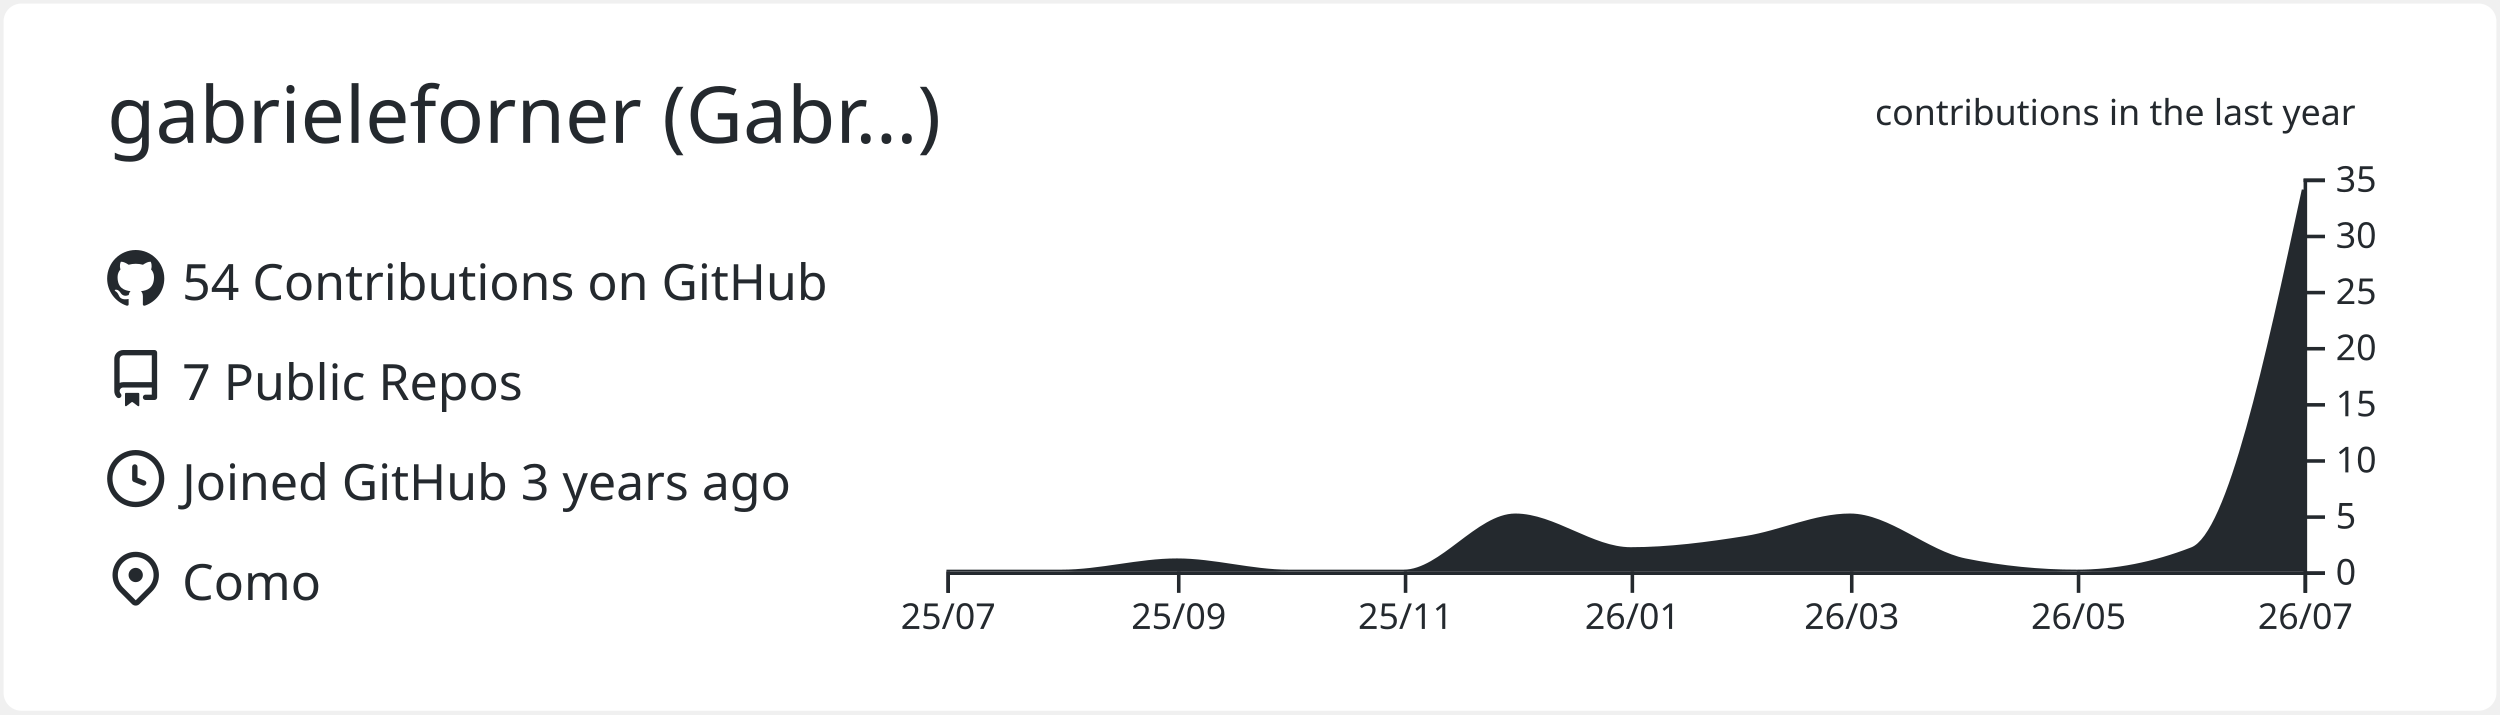
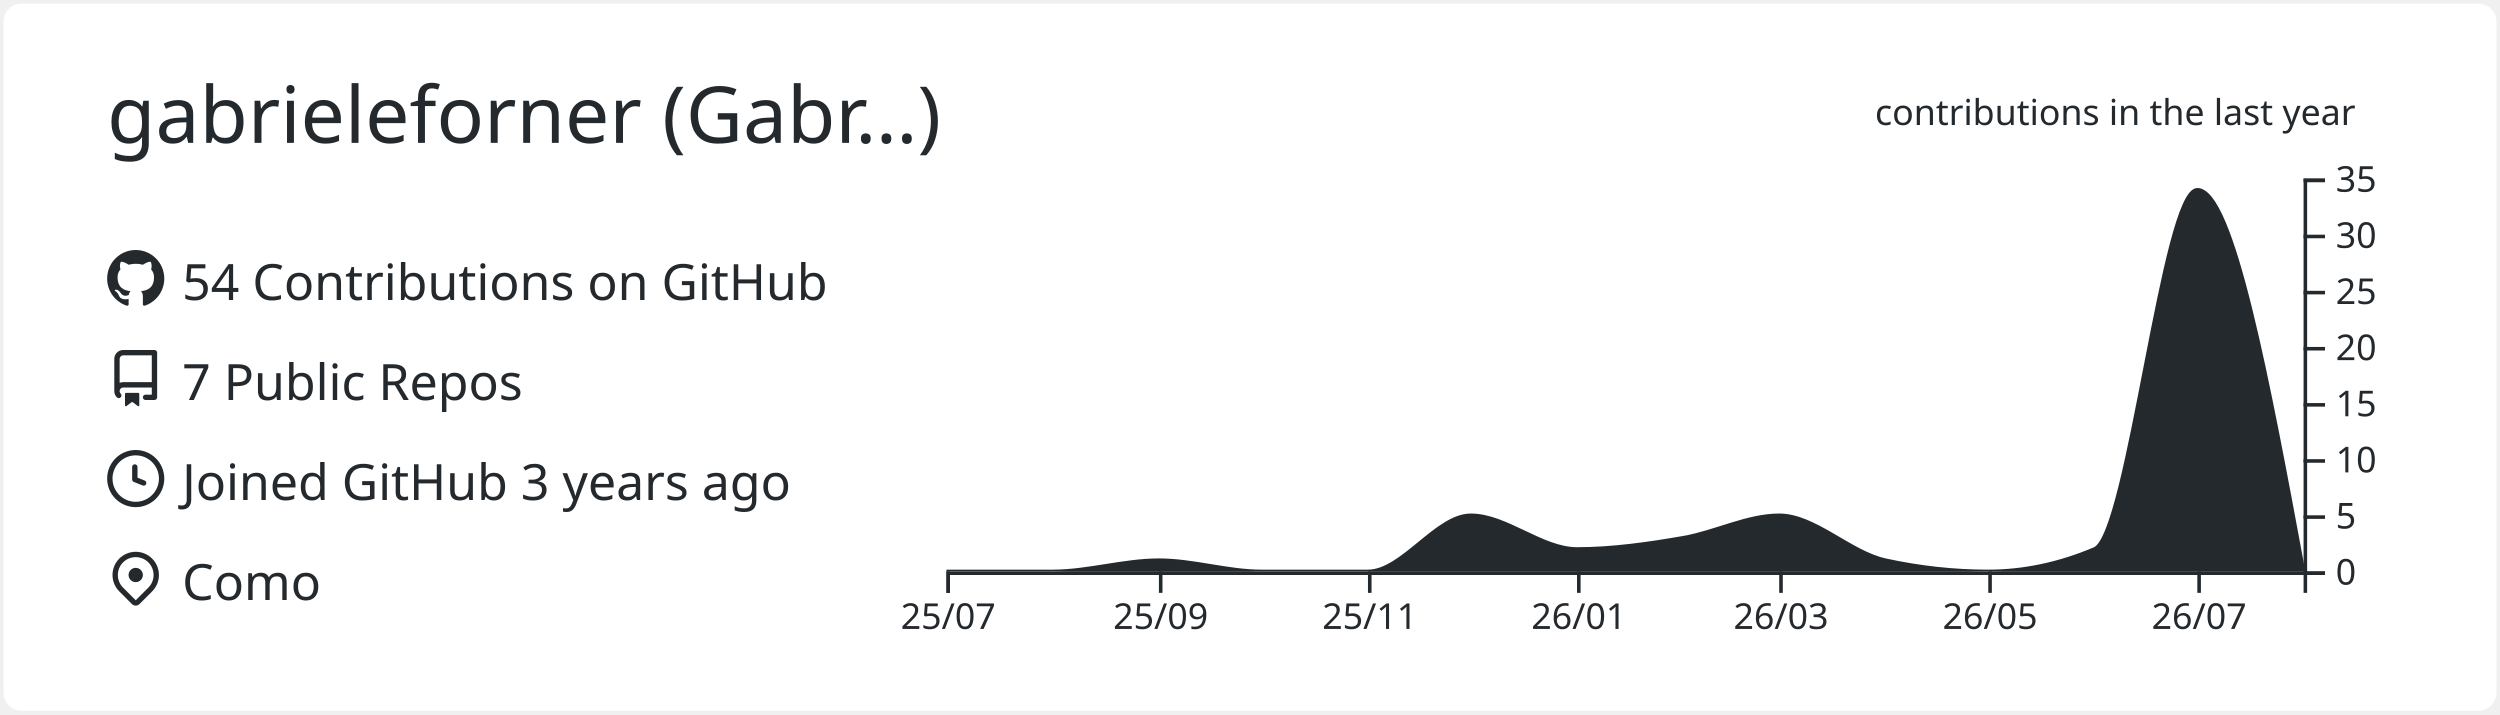
<svg xmlns="http://www.w3.org/2000/svg" width="700" height="200" viewBox="0 0 700 200">
  <style>* {
          font-family: 'Segoe UI', Ubuntu, "Helvetica Neue", Sans-Serif
        }</style>
  <g class="gpsc-root">
    <rect x="1" y="1" rx="5" ry="5" height="99%" width="99.714%" stroke="#000000" stroke-width="1" fill="#ffffff" stroke-opacity="0" />
    <text x="30" y="40" class="gpsc-item" style="--gpsc-i: 0; font-size: 22px; fill: #24292e;">gabrieleforner (Gabr…)</text>
    <g transform="translate(0,40)">
      <g transform="translate(30,30)">
        <g class="gpsc-item" style="--gpsc-i: 0;">
          <g transform="translate(0,0)" width="14" height="14" fill="#24292e">
            <path fill-rule="evenodd" d="M8 0C3.58 0 0 3.58 0 8c0 3.54 2.29 6.53 5.47 7.59.4.07.55-.17.55-.38 0-.19-.01-.82-.01-1.49-2.01.37-2.53-.49-2.69-.94-.09-.23-.48-.94-.82-1.13-.28-.15-.68-.52-.01-.53.63-.01 1.08.58 1.23.82.72 1.21 1.87.87 2.33.66.07-.52.28-.87.51-1.07-1.78-.2-3.64-.89-3.64-3.95 0-.87.31-1.59.82-2.15-.08-.2-.36-1.02.08-2.12 0 0 .67-.21 2.2.82.64-.18 1.32-.27 2-.27.68 0 1.36.09 2 .27 1.53-1.04 2.2-.82 2.2-.82.44 1.1.16 1.92.08 2.12.51.56.82 1.27.82 2.15 0 3.07-1.87 3.75-3.65 3.95.29.25.54.73.54 1.48 0 1.07-.01 1.93-.01 2.2 0 .21.15.46.55.38A8.013 8.013 0 0016 8c0-4.42-3.58-8-8-8z" />
          </g>
        </g>
        <g class="gpsc-item" style="--gpsc-i: 1;">
          <g transform="translate(0,28)" width="14" height="14" fill="#24292e">
            <path fill-rule="evenodd" d="M2 2.5A2.5 2.5 0 014.5 0h8.75a.75.75 0 01.75.75v12.5a.75.75 0 01-.75.75h-2.5a.75.75 0 110-1.5h1.75v-2h-8a1 1 0 00-.714 1.7.75.75 0 01-1.072 1.05A2.495 2.495 0 012 11.5v-9zm10.5-1V9h-8c-.356 0-.694.074-1 .208V2.5a1 1 0 011-1h8zM5 12.25v3.25a.25.25 0 00.4.2l1.45-1.087a.25.25 0 01.3 0L8.6 15.7a.25.25 0 00.4-.2v-3.25a.25.25 0 00-.25-.25h-3.5a.25.25 0 00-.25.25z" />
          </g>
        </g>
        <g class="gpsc-item" style="--gpsc-i: 2;">
          <g transform="translate(0,56)" width="14" height="14" fill="#24292e">
            <path fill-rule="evenodd" d="M1.5 8a6.5 6.5 0 1113 0 6.5 6.5 0 01-13 0zM8 0a8 8 0 100 16A8 8 0 008 0zm.5 4.75a.75.75 0 00-1.5 0v3.5a.75.75 0 00.471.696l2.5 1a.75.75 0 00.557-1.392L8.5 7.742V4.75z" />
          </g>
        </g>
        <g class="gpsc-item" style="--gpsc-i: 3;">
          <g transform="translate(0,84)" width="14" height="14" fill="#24292e">
            <path fill-rule="evenodd" d="M11.536 3.464a5 5 0 010 7.072L8 14.07l-3.536-3.535a5 5 0 117.072-7.072v.001zm1.06 8.132a6.5 6.5 0 10-9.192 0l3.535 3.536a1.5 1.5 0 002.122 0l3.535-3.536zM8 9a2 2 0 100-4 2 2 0 000 4z" />
          </g>
        </g>
        <text x="21" y="14" class="gpsc-item" style="--gpsc-i: 0; fill: #24292e; font-size: 14px;">54 Contributions on GitHub</text>
        <text x="21" y="42" class="gpsc-item" style="--gpsc-i: 1; fill: #24292e; font-size: 14px;">7 Public Repos</text>
        <text x="21" y="70" class="gpsc-item" style="--gpsc-i: 2; fill: #24292e; font-size: 14px;">Joined GitHub 3 years ago</text>
        <text x="21" y="98" class="gpsc-item" style="--gpsc-i: 3; fill: #24292e; font-size: 14px;">Como</text>
      </g>
      <g color="#24292e" transform="translate(295,10)">
        <clipPath id="gpsc-reveal-clip">
          <rect class="gpsc-reveal" x="-30" y="0" width="410" height="110" style="--gpsc-w: 410px; --gpsc-i: 4;" />
        </clipPath>
        <g clip-path="url(#gpsc-reveal-clip)" class="gpsc-chart" style="--gpsc-i: 4;">
-           <path transform="translate(-30,0)" stroke="#24292e" fill="#24292e" opacity="1" d="M0,110C10.758,110,21.516,110,32.274,110C43.032,110,53.79,106.857,64.548,106.857C74.959,106.857,85.37,110,95.781,110C106.539,110,117.297,110,128.055,110C138.466,110,148.877,94.286,159.288,94.286C170.046,94.286,180.804,103.714,191.562,103.714C202.32,103.714,213.078,102.287,223.836,100.571C233.553,99.021,243.269,94.286,252.986,94.286C263.744,94.286,274.502,104.692,285.26,106.857C295.671,108.952,306.082,110,316.493,110C327.251,110,338.009,107.905,348.767,103.714C359.178,99.659,369.589,51.401,380,3.143L380,110C369.589,110,359.178,110,348.767,110C338.009,110,327.251,110,316.493,110C306.082,110,295.671,110,285.26,110C274.502,110,263.744,110,252.986,110C243.269,110,233.553,110,223.836,110C213.078,110,202.32,110,191.562,110C180.804,110,170.046,110,159.288,110C148.877,110,138.466,110,128.055,110C117.297,110,106.539,110,95.781,110C85.37,110,74.959,110,64.548,110C53.79,110,43.032,110,32.274,110C21.516,110,10.758,110,0,110Z" />
+           <path transform="translate(-30,0)" stroke="#24292e" fill="#24292e" opacity="1" d="M0,110C9.916,110,19.832,110,29.747,110C39.663,110,49.579,106.857,59.495,106.857C69.091,106.857,78.687,110,88.283,110C98.199,110,108.114,110,118.03,110C127.626,110,137.222,94.286,146.818,94.286C156.734,94.286,166.65,103.714,176.566,103.714C186.481,103.714,196.397,102.287,206.313,100.571C215.269,99.021,224.226,94.286,233.182,94.286C243.098,94.286,253.013,104.692,262.929,106.857C272.525,108.952,282.121,110,291.717,110C301.633,110,311.549,107.905,321.465,103.714C331.061,99.659,340.657,3.143,350.253,3.143C360.168,3.143,370.084,56.571,380,110L380,110C370.084,110,360.168,110,350.253,110C340.657,110,331.061,110,321.465,110C311.549,110,301.633,110,291.717,110C282.121,110,272.525,110,262.929,110C253.013,110,243.098,110,233.182,110C224.226,110,215.269,110,206.313,110C196.397,110,186.481,110,176.566,110C166.65,110,156.734,110,146.818,110C137.222,110,127.626,110,118.03,110C108.114,110,98.199,110,88.283,110C78.687,110,69.091,110,59.495,110C49.579,110,39.663,110,29.747,110C19.832,110,9.916,110,0,110Z" />
        </g>
        <g color="#24292e" transform="translate(-30,110)" fill="none" font-size="10" font-family="sans-serif" text-anchor="middle">
          <path class="domain" stroke="currentColor" d="M0.5,6V0.5H380.5V6" />
          <g class="tick" opacity="1" transform="translate(0.5,0)">
            <line stroke="currentColor" y2="6" />
            <text fill="currentColor" y="9" dy="0.71em">25/07</text>
          </g>
-           <g class="tick" opacity="1" transform="translate(65.04795,0)">
+           <g class="tick" opacity="1" transform="translate(59.99495,0)">
            <line stroke="currentColor" y2="6" />
            <text fill="currentColor" y="9" dy="0.71em">25/09</text>
          </g>
-           <g class="tick" opacity="1" transform="translate(128.5548,0)">
+           <g class="tick" opacity="1" transform="translate(118.5303,0)">
            <line stroke="currentColor" y2="6" />
            <text fill="currentColor" y="9" dy="0.71em">25/11</text>
          </g>
-           <g class="tick" opacity="1" transform="translate(192.0616,0)">
+           <g class="tick" opacity="1" transform="translate(177.0657,0)">
            <line stroke="currentColor" y2="6" />
            <text fill="currentColor" y="9" dy="0.71em">26/01</text>
          </g>
-           <g class="tick" opacity="1" transform="translate(253.4863,0)">
+           <g class="tick" opacity="1" transform="translate(233.6818,0)">
            <line stroke="currentColor" y2="6" />
            <text fill="currentColor" y="9" dy="0.71em">26/03</text>
          </g>
-           <g class="tick" opacity="1" transform="translate(316.9932,0)">
+           <g class="tick" opacity="1" transform="translate(292.2172,0)">
            <line stroke="currentColor" y2="6" />
            <text fill="currentColor" y="9" dy="0.71em">26/05</text>
          </g>
-           <g class="tick" opacity="1" transform="translate(380.5,0)">
+           <g class="tick" opacity="1" transform="translate(350.7525,0)">
            <line stroke="currentColor" y2="6" />
            <text fill="currentColor" y="9" dy="0.71em">26/07</text>
          </g>
        </g>
        <g color="#24292e" transform="translate(350,0)" fill="none" font-size="10" font-family="sans-serif" text-anchor="start">
          <path class="domain" stroke="currentColor" d="M6,110.5H0.5V0.5H6" />
          <g class="tick" opacity="1" transform="translate(0,110.5)">
            <line stroke="currentColor" x2="6" />
            <text fill="currentColor" x="9" dy="0.32em">0</text>
          </g>
          <g class="tick" opacity="1" transform="translate(0,94.78571)">
            <line stroke="currentColor" x2="6" />
            <text fill="currentColor" x="9" dy="0.32em">5</text>
          </g>
          <g class="tick" opacity="1" transform="translate(0,79.07143)">
            <line stroke="currentColor" x2="6" />
            <text fill="currentColor" x="9" dy="0.32em">10</text>
          </g>
          <g class="tick" opacity="1" transform="translate(0,63.35714)">
            <line stroke="currentColor" x2="6" />
            <text fill="currentColor" x="9" dy="0.32em">15</text>
          </g>
          <g class="tick" opacity="1" transform="translate(0,47.64286)">
            <line stroke="currentColor" x2="6" />
            <text fill="currentColor" x="9" dy="0.32em">20</text>
          </g>
          <g class="tick" opacity="1" transform="translate(0,31.92857)">
            <line stroke="currentColor" x2="6" />
            <text fill="currentColor" x="9" dy="0.32em">25</text>
          </g>
          <g class="tick" opacity="1" transform="translate(0,16.21429)">
            <line stroke="currentColor" x2="6" />
            <text fill="currentColor" x="9" dy="0.32em">30</text>
          </g>
          <g class="tick" opacity="1" transform="translate(0,0.5)">
            <line stroke="currentColor" x2="6" />
            <text fill="currentColor" x="9" dy="0.32em">35</text>
          </g>
        </g>
        <g>
          <text y="-15" x="230" style="fill: #24292e; font-size: 10px;">contributions in the last year</text>
        </g>
      </g>
    </g>
  </g>
</svg>
